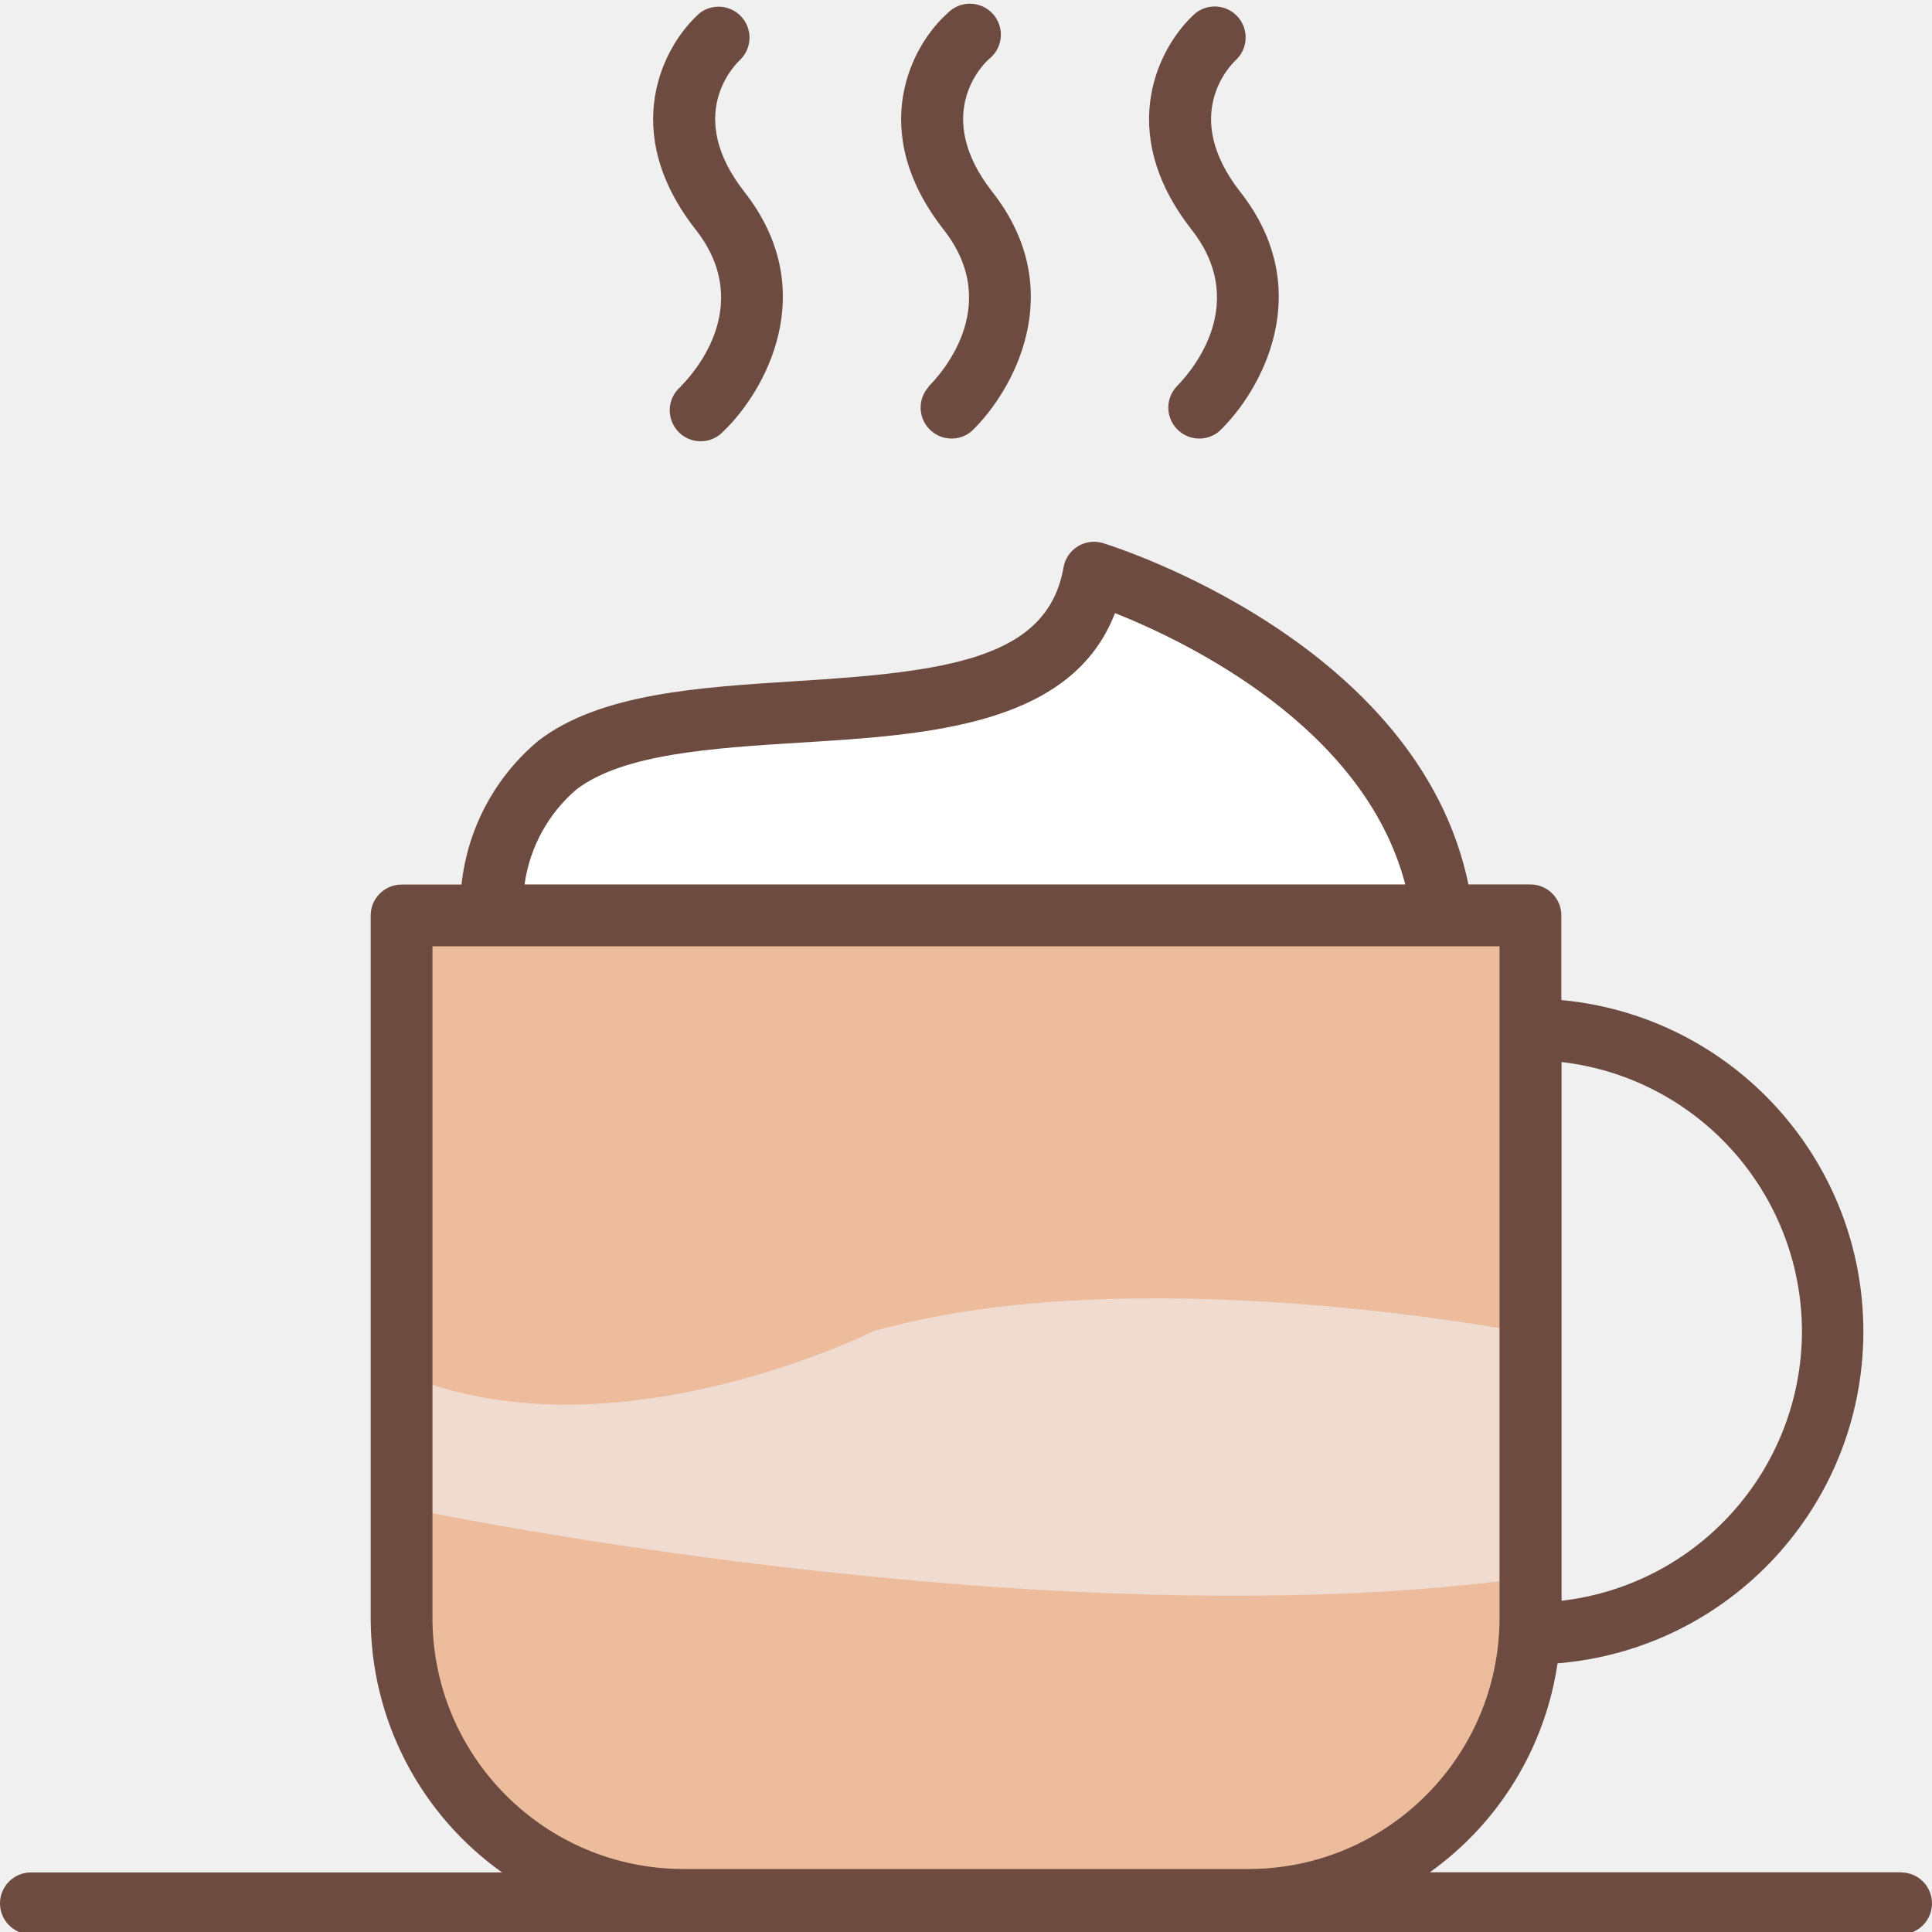
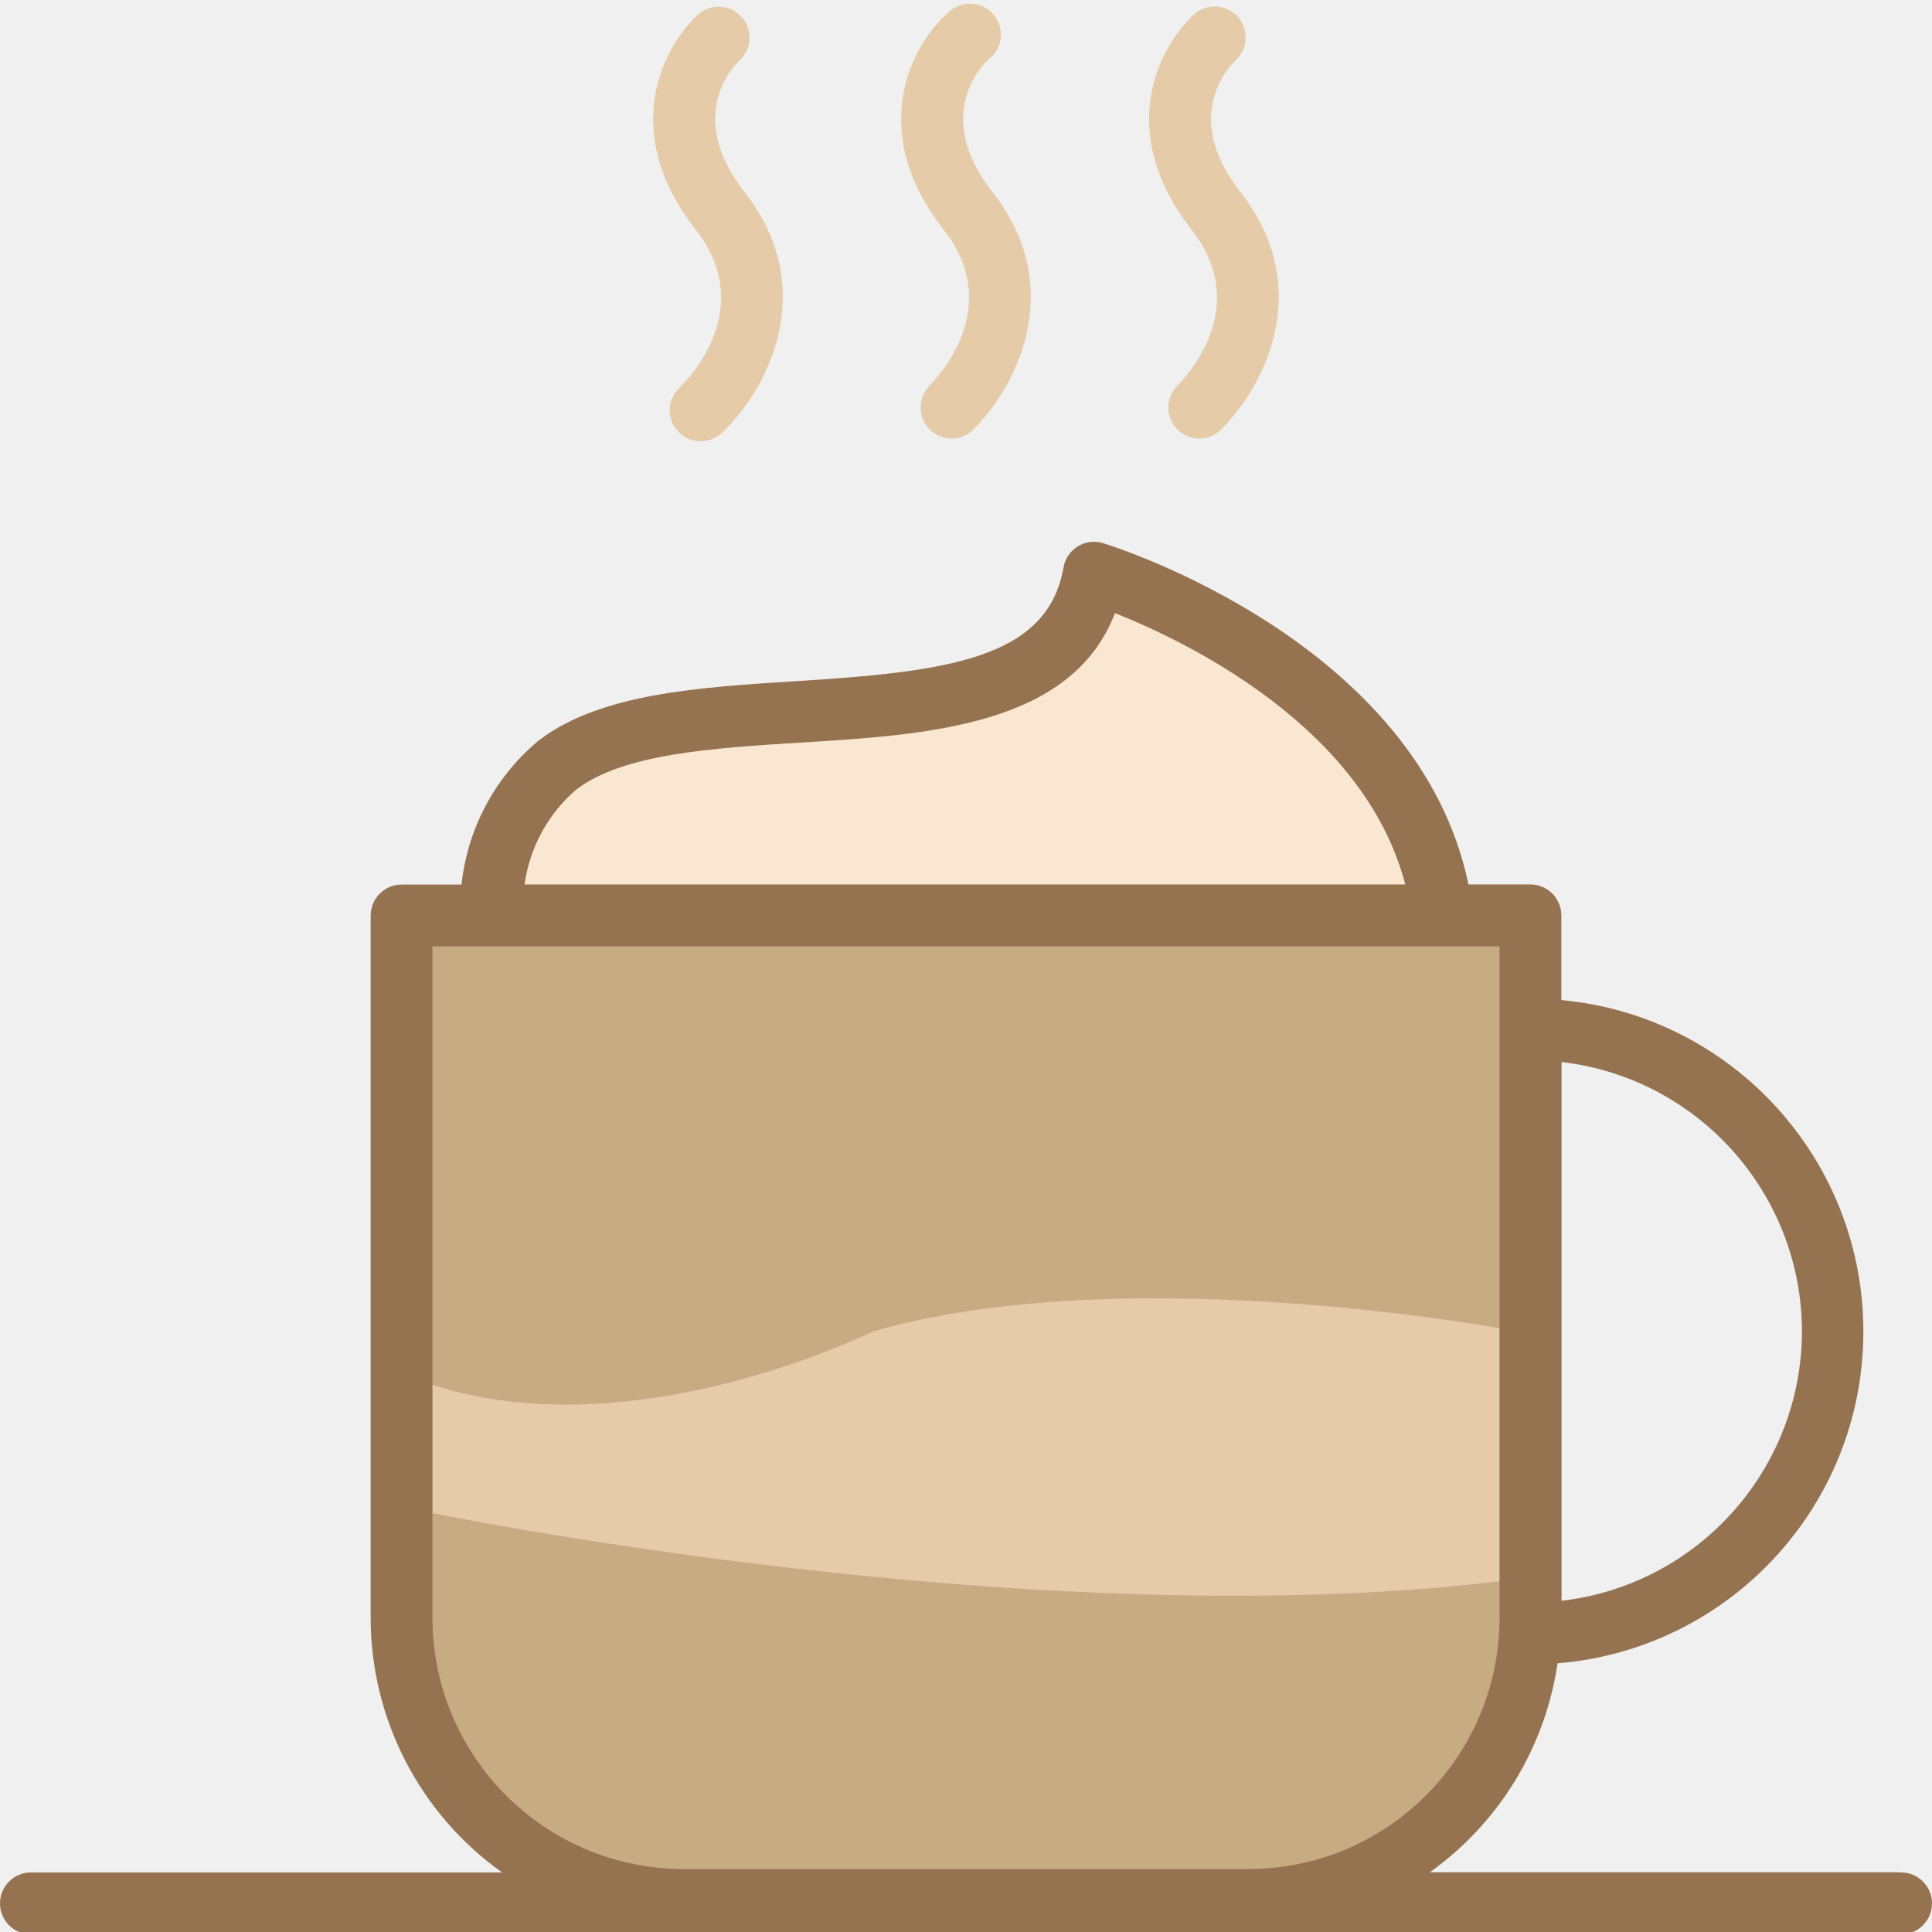
<svg xmlns="http://www.w3.org/2000/svg" id="Layer_1" data-name="Layer 1" viewBox="0 0 312 312">
  <defs>
-     <style>.cls-1{fill:none;}.cls-2{fill:#fff;}.cls-3{fill:#ecbc9d;}.cls-4{fill:#efdbd0;}.cls-5{fill:#6d4b40;}.cls-6{clip-path:url(#clip-path);}</style>
+     <style>.cls-1{fill:none;}.cls-2{fill:#f9e7d2;}.cls-3{fill:#c6ab83;}.cls-4{fill:#e5cba8;}.cls-5{clip-path:url(#clip-path);}.cls-6{fill:#957351;}</style>
    <clipPath id="clip-path">
      <rect class="cls-1" width="312" height="312" />
    </clipPath>
  </defs>
  <path class="cls-2" d="M180.43,98.1l-.94-.37-.36.93c-6.78,17.64-29.77,19-50.08,20.3-14.15.87-28.79,1.77-36.61,7.76a25.66,25.66,0,0,0-8.71,15.92l-.25,1.2H228.23l-.33-1.25c-6.72-25.79-35.44-39.71-47.47-44.49Zm0,0" />
  <path class="cls-3" d="M68.85,261.29a41.59,41.59,0,0,0,41.54,41.54h91.22a41.59,41.59,0,0,0,41.54-41.54V151.82H68.85Zm0,0" />
  <path class="cls-4" d="M68,244s101,21,177,11V215s-62-12-104,0c0,0-40,20-73,8Z" />
-   <path class="cls-5" d="M109.94,62.43a5,5,0,1,0,6.89,7.22C123.48,63.29,132.77,47,120.22,31c-9.72-12.42-1.6-20.52-.6-21.43A5,5,0,0,0,113,2.11c-5.75,5.06-13.27,18.89-.63,35,9.9,12.66-1.15,24-2.43,25.28Zm0,0" />
-   <path class="cls-5" d="M150,62.43a5,5,0,0,0,6.89,7.22C163.53,63.29,172.81,47,160.26,31c-9.72-12.42-1.59-20.52-.59-21.43a5,5,0,1,0-6.62-7.46c-5.75,5.06-13.27,18.89-.64,35,9.9,12.66-1.15,24-2.43,25.28Zm0,0" />
-   <g class="cls-6">
-     <path class="cls-5" d="M190,62.43a5,5,0,0,0,6.89,7.22C203.57,63.29,212.85,47,200.3,31c-9.72-12.42-1.59-20.52-.59-21.43a5,5,0,0,0-6.63-7.46c-5.74,5.06-13.26,18.89-.63,35,9.9,12.66-1.15,24-2.42,25.28Zm0,0" />
-     <path class="cls-5" d="M307,302.36H230.9a50.5,50.5,0,0,0,20.63-33.75,53.76,53.76,0,0,0,.61-107.11V147.83a5,5,0,0,0-5-5h-10c-8.08-39-56.88-54.46-59-55.12a5,5,0,0,0-6.39,3.91C169.19,106.4,153,108.49,128.51,110c-15.51,1-31.55,1.94-41.54,9.6a35.14,35.14,0,0,0-12.44,23.25H64.86a5,5,0,0,0-5,5V261.29a50.47,50.47,0,0,0,21.22,41.09H5a5,5,0,0,0,0,10H307a5,5,0,1,0,0-10ZM291,215a43.9,43.9,0,0,1-38.82,43.51v-87A43.89,43.89,0,0,1,291,215ZM93.05,127.52c7.57-5.82,22.07-6.7,36.08-7.59,20.7-1.26,43.92-2.69,50.93-20.92,11.54,4.59,40.24,18.35,46.88,43.82H84.71a24.63,24.63,0,0,1,8.34-15.31ZM69.84,261.29V152.82H242.16V261.29a40.58,40.58,0,0,1-40.54,40.54H110.39a40.58,40.58,0,0,1-40.55-40.54Zm0,0" />
+   <path class="cls-4" d="M109.94,62.43a5,5,0,1,0,6.89,7.22C123.48,63.29,132.77,47,120.22,31c-9.72-12.42-1.6-20.52-.6-21.43A5,5,0,0,0,113,2.11c-5.75,5.06-13.27,18.89-.63,35,9.9,12.66-1.15,24-2.43,25.28Zm0,0" />
+   <path class="cls-4" d="M150,62.43a5,5,0,0,0,6.89,7.22C163.53,63.29,172.81,47,160.26,31c-9.72-12.42-1.59-20.52-.59-21.43a5,5,0,1,0-6.62-7.46c-5.75,5.06-13.27,18.89-.64,35,9.9,12.66-1.15,24-2.43,25.28Zm0,0" />
+   <g class="cls-5">
+     <path class="cls-4" d="M190,62.43a5,5,0,0,0,6.89,7.22C203.57,63.29,212.85,47,200.3,31c-9.72-12.42-1.59-20.52-.59-21.43a5,5,0,0,0-6.63-7.46c-5.74,5.06-13.26,18.89-.63,35,9.9,12.66-1.15,24-2.42,25.28Zm0,0" />
+     <path class="cls-6" d="M307,302.36H230.9a50.5,50.5,0,0,0,20.63-33.75,53.76,53.76,0,0,0,.61-107.11V147.83a5,5,0,0,0-5-5h-10c-8.08-39-56.88-54.46-59-55.12a5,5,0,0,0-6.39,3.91C169.19,106.4,153,108.49,128.51,110c-15.51,1-31.55,1.94-41.54,9.6a35.14,35.14,0,0,0-12.44,23.25H64.86a5,5,0,0,0-5,5V261.29a50.47,50.47,0,0,0,21.22,41.09H5a5,5,0,0,0,0,10H307a5,5,0,1,0,0-10ZM291,215a43.9,43.9,0,0,1-38.82,43.51v-87A43.89,43.89,0,0,1,291,215ZM93.05,127.52c7.57-5.82,22.07-6.7,36.08-7.59,20.7-1.26,43.92-2.69,50.93-20.92,11.54,4.59,40.24,18.35,46.88,43.82H84.71a24.63,24.63,0,0,1,8.34-15.31ZM69.84,261.29V152.82H242.16V261.29a40.58,40.58,0,0,1-40.54,40.54H110.39a40.58,40.58,0,0,1-40.55-40.54Zm0,0" />
  </g>
</svg>
